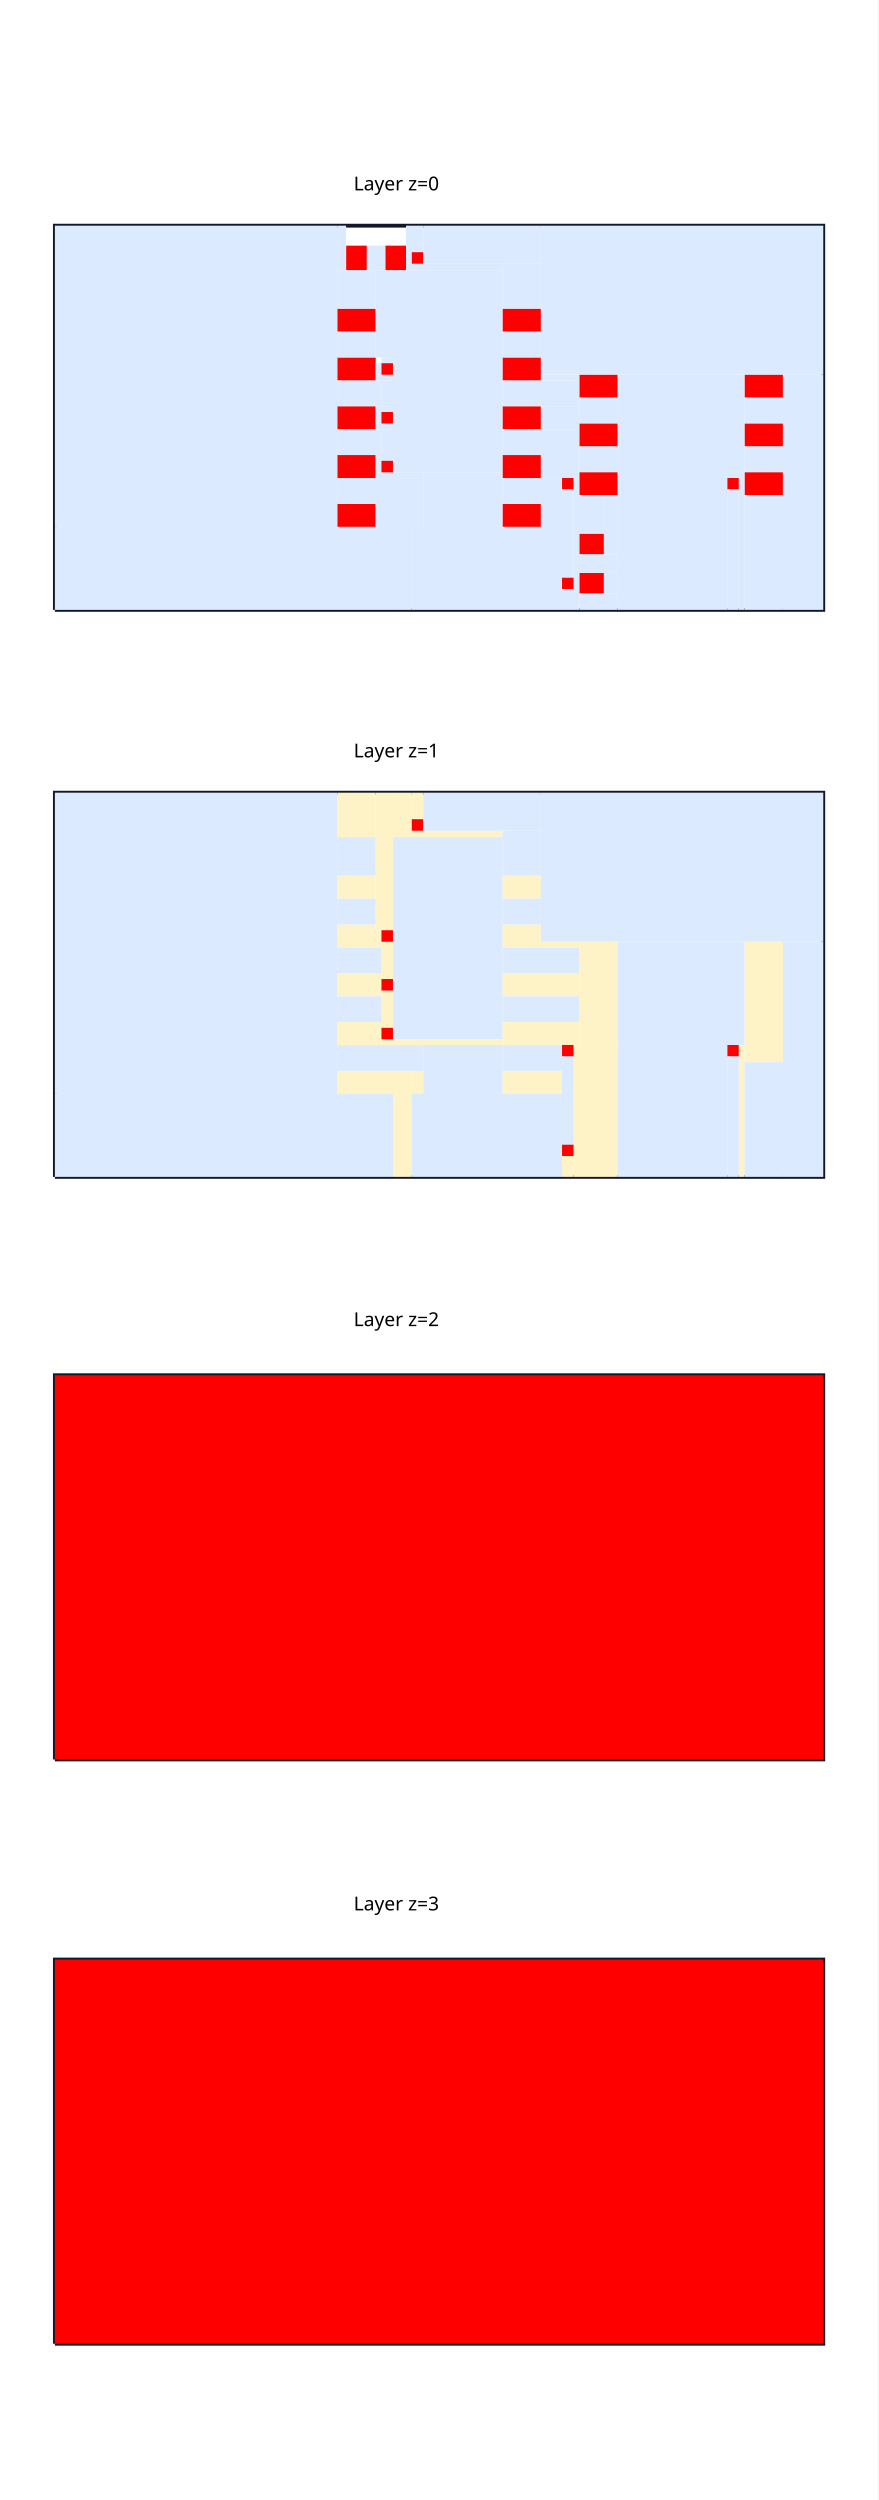
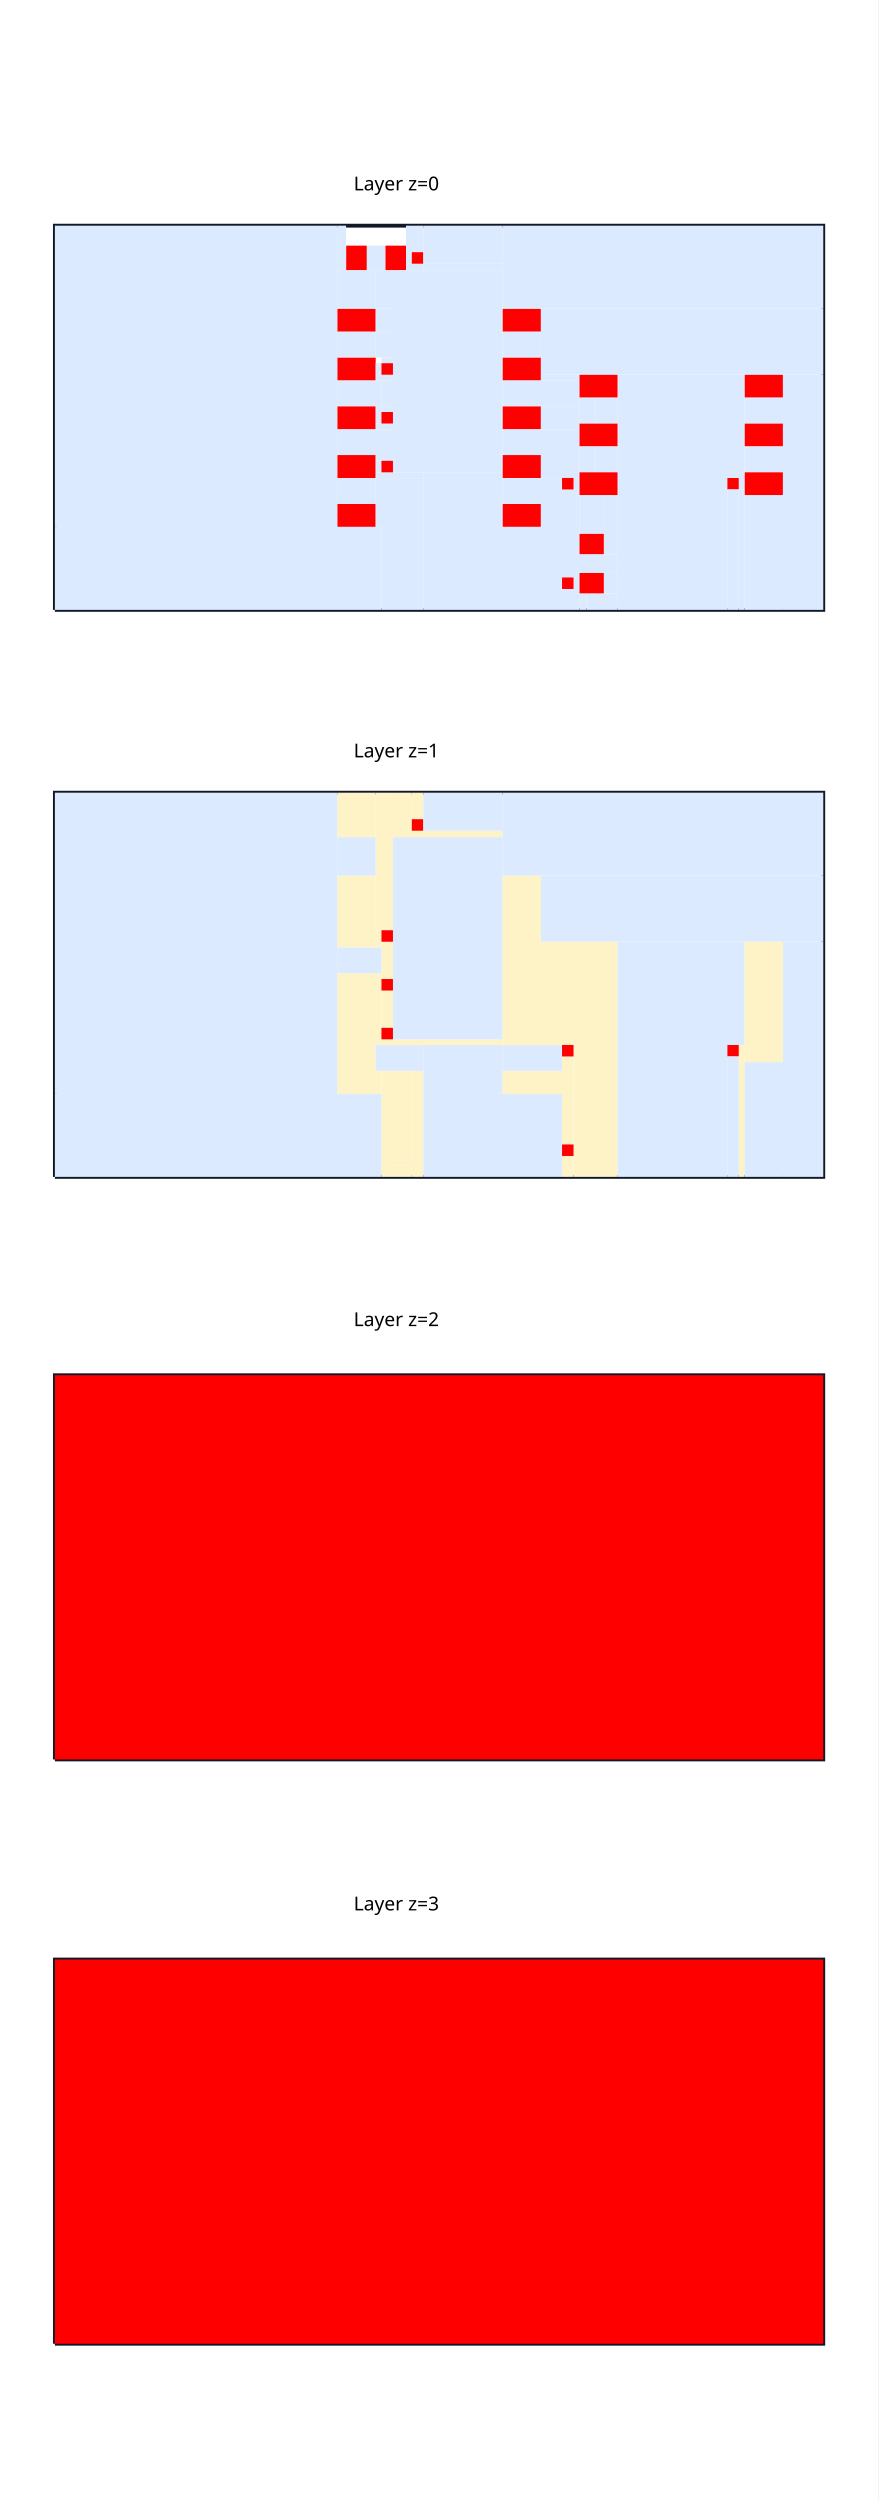
<svg xmlns="http://www.w3.org/2000/svg" width="640" height="1822" viewBox="0 0 640 1822">
  <rect width="100%" height="100%" fill="white" />
  <g>
    <polyline data-points="-10,-5 10,-5 10,5 -10,5 -10,-5" data-type="line" data-label="bounds" points="40,444.473 600,444.473 600,164.473 40,164.473 40,444.473" fill="none" stroke="#111827" stroke-width="2.8" />
  </g>
  <g>
    <polyline data-points="-10,-19.758333333333333 10,-19.758333333333333 10,-9.758333333333333 -10,-9.758333333333333 -10,-19.758333333333333" data-type="line" data-label="bounds" points="40,857.707 600,857.707 600,577.707 40,577.707 40,857.707" fill="none" stroke="#111827" stroke-width="2.8" />
  </g>
  <g>
    <polyline data-points="-10,-34.92166666666667 10,-34.92166666666667 10,-24.921666666666667 -10,-24.921666666666667 -10,-34.92166666666667" data-type="line" data-label="bounds" points="40,1282.28 600,1282.28 600,1002.28 40,1002.28 40,1282.28" fill="none" stroke="#111827" stroke-width="2.8" />
  </g>
  <g>
    <polyline data-points="-10,-50.129999999999995 10,-50.129999999999995 10,-40.129999999999995 -10,-40.129999999999995 -10,-50.129999999999995" data-type="line" data-label="bounds" points="40,1708.113 600,1708.113 600,1428.113 40,1428.113 40,1708.113" fill="none" stroke="#111827" stroke-width="2.8" />
  </g>
  <g>
    <rect data-type="rect" data-label="node" data-x="-2.15" data-y="2.54" x="245.8" y="224.953" width="28" height="16.8" fill="red" stroke="black" stroke-width="0.036" />
  </g>
  <g>
    <rect data-type="rect" data-label="node" data-x="-2.15" data-y="1.27" x="245.8" y="260.513" width="28" height="16.8" fill="red" stroke="black" stroke-width="0.036" />
  </g>
  <g>
    <rect data-type="rect" data-label="node" data-x="-2.15" data-y="0" x="245.8" y="296.073" width="28" height="16.8" fill="red" stroke="black" stroke-width="0.036" />
  </g>
  <g>
    <rect data-type="rect" data-label="node" data-x="-2.15" data-y="-1.27" x="245.8" y="331.633" width="28" height="16.8" fill="red" stroke="black" stroke-width="0.036" />
  </g>
  <g>
    <rect data-type="rect" data-label="node" data-x="-2.15" data-y="-2.54" x="245.8" y="367.193" width="28" height="16.8" fill="red" stroke="black" stroke-width="0.036" />
  </g>
  <g>
    <rect data-type="rect" data-label="node" data-x="2.15" data-y="-2.54" x="366.2" y="367.193" width="28" height="16.8" fill="red" stroke="black" stroke-width="0.036" />
  </g>
  <g>
    <rect data-type="rect" data-label="node" data-x="2.15" data-y="-1.27" x="366.2" y="331.633" width="28" height="16.8" fill="red" stroke="black" stroke-width="0.036" />
  </g>
  <g>
    <rect data-type="rect" data-label="node" data-x="2.15" data-y="0" x="366.2" y="296.073" width="28" height="16.8" fill="red" stroke="black" stroke-width="0.036" />
  </g>
  <g>
    <rect data-type="rect" data-label="node" data-x="2.15" data-y="1.27" x="366.2" y="260.513" width="28" height="16.8" fill="red" stroke="black" stroke-width="0.036" />
  </g>
  <g>
    <rect data-type="rect" data-label="node" data-x="2.15" data-y="2.54" x="366.2" y="224.953" width="28" height="16.8" fill="red" stroke="black" stroke-width="0.036" />
  </g>
  <g>
    <rect data-type="rect" data-label="node" data-x="-2.1500000000000004" data-y="4.16" x="252.24" y="179.033" width="15.12" height="17.92" fill="red" stroke="black" stroke-width="0.036" />
  </g>
  <g>
    <rect data-type="rect" data-label="node" data-x="-1.1300000000000006" data-y="4.16" x="280.8" y="179.033" width="15.12" height="17.92" fill="red" stroke="black" stroke-width="0.036" />
  </g>
  <g>
    <rect data-type="rect" data-label="node" data-x="3.97" data-y="-3.2861261293105146" x="422.2" y="388.925" width="17.92" height="15.12" fill="red" stroke="black" stroke-width="0.036" />
  </g>
  <g>
    <rect data-type="rect" data-label="node" data-x="3.97" data-y="-4.306126129310515" x="422.2" y="417.485" width="17.92" height="15.12" fill="red" stroke="black" stroke-width="0.036" />
  </g>
  <g>
    <rect data-type="rect" data-label="node" data-x="4.15" data-y="0.823873870689486" x="422.2" y="273.005" width="28" height="16.8" fill="red" stroke="black" stroke-width="0.036" />
  </g>
  <g>
    <rect data-type="rect" data-label="node" data-x="4.15" data-y="-0.44612612931051393" x="422.2" y="308.565" width="28" height="16.8" fill="red" stroke="black" stroke-width="0.036" />
  </g>
  <g>
    <rect data-type="rect" data-label="node" data-x="4.15" data-y="-1.7161261293105137" x="422.2" y="344.125" width="28" height="16.8" fill="red" stroke="black" stroke-width="0.036" />
  </g>
  <g>
    <rect data-type="rect" data-label="node" data-x="8.45" data-y="-1.7161261293105137" x="542.6" y="344.125" width="28" height="16.8" fill="red" stroke="black" stroke-width="0.036" />
  </g>
  <g>
    <rect data-type="rect" data-label="node" data-x="8.45" data-y="-0.44612612931051393" x="542.6" y="308.565" width="28" height="16.8" fill="red" stroke="black" stroke-width="0.036" />
  </g>
  <g>
    <rect data-type="rect" data-label="node" data-x="8.45" data-y="0.823873870689486" x="542.6" y="273.005" width="28" height="16.8" fill="red" stroke="black" stroke-width="0.036" />
  </g>
  <g>
-     <rect data-type="rect" data-label="node" data-x="3.9274999999999993" data-y="-2.516126" x="419.82" y="360.925" width="20.3" height="28" fill="#dbeafe" stroke="black" stroke-width="0.036" />
-   </g>
-   <g>
-     <rect data-type="rect" data-label="node" data-x="4.149999999999999" data-y="-4.788063" x="422.2" y="432.605" width="28" height="11.868" fill="#dbeafe" stroke="black" stroke-width="0.036" />
+     <rect data-type="rect" data-label="node" data-x="3.9699999999999998" data-y="-2.516126" x="422.2" y="360.925" width="17.92" height="28" fill="#dbeafe" stroke="black" stroke-width="0.036" />
+   </g>
+   <g>
+     <rect data-type="rect" data-label="node" data-x="4.2425" data-y="-4.788063" x="427.38" y="432.605" width="22.82" height="11.868" fill="#dbeafe" stroke="black" stroke-width="0.036" />
  </g>
  <g>
    <rect data-type="rect" data-label="node" data-x="4.1075" data-y="-3.7961259999999992" x="419.82" y="404.045" width="30.38" height="13.44" fill="#dbeafe" stroke="black" stroke-width="0.036" />
  </g>
  <g>
    <rect data-type="rect" data-label="node" data-x="4.47" data-y="-4.306126" x="440.12" y="417.485" width="10.08" height="15.12" fill="#dbeafe" stroke="black" stroke-width="0.036" />
  </g>
  <g>
    <rect data-type="rect" data-label="node" data-x="4.47" data-y="-2.786126" x="440.12" y="360.925" width="10.08" height="43.12" fill="#dbeafe" stroke="black" stroke-width="0.036" />
  </g>
  <g>
-     <rect data-type="rect" data-label="node" data-x="8.45" data-y="-1.081126" x="542.6" y="325.365" width="28" height="18.76" fill="#dbeafe" stroke="black" stroke-width="0.036" />
-   </g>
-   <g>
-     <rect data-type="rect" data-label="node" data-x="8.45" data-y="0.188874" x="542.6" y="289.805" width="28" height="18.76" fill="#dbeafe" stroke="black" stroke-width="0.036" />
-   </g>
-   <g>
-     <rect data-type="rect" data-label="node" data-x="4.149999999999999" data-y="-1.081126" x="422.2" y="325.365" width="28" height="18.76" fill="#dbeafe" stroke="black" stroke-width="0.036" />
-   </g>
-   <g>
-     <rect data-type="rect" data-label="node" data-x="4.149999999999999" data-y="0.188874" x="422.2" y="289.805" width="28" height="18.76" fill="#dbeafe" stroke="black" stroke-width="0.036" />
+     <rect data-type="rect" data-label="node" data-x="8.469999999999999" data-y="-1.081126" x="543.72" y="325.365" width="26.88" height="18.76" fill="#dbeafe" stroke="black" stroke-width="0.036" />
+   </g>
+   <g>
+     <rect data-type="rect" data-label="node" data-x="8.469999999999999" data-y="0.188874" x="543.72" y="289.805" width="26.88" height="18.76" fill="#dbeafe" stroke="black" stroke-width="0.036" />
+   </g>
+   <g>
+     <rect data-type="rect" data-label="node" data-x="4.3625" data-y="-1.081126" x="434.1" y="325.365" width="16.1" height="18.76" fill="#dbeafe" stroke="black" stroke-width="0.036" />
+   </g>
+   <g>
+     <rect data-type="rect" data-label="node" data-x="4.3625" data-y="0.188874" x="434.1" y="289.805" width="16.1" height="18.76" fill="#dbeafe" stroke="black" stroke-width="0.036" />
+   </g>
+   <g>
+     <rect data-type="rect" data-label="node" data-x="3.3824999999999994" data-y="-3.0111259999999995" x="409.6" y="356.725" width="10.22" height="64.12" fill="#dbeafe" stroke="black" stroke-width="0.036" />
  </g>
  <g>
    <rect data-type="rect" data-label="node" data-x="3.424999999999999" data-y="-4.728063000000001" x="409.6" y="429.245" width="12.6" height="15.228" fill="#dbeafe" stroke="black" stroke-width="0.036" />
  </g>
  <g>
    <rect data-type="rect" data-label="node" data-x="2.925" data-y="-2.54" x="394.2" y="367.193" width="15.4" height="16.8" fill="#dbeafe" stroke="black" stroke-width="0.036" />
  </g>
  <g>
+     <rect data-type="rect" data-label="node" data-x="-2.1500000000000004" data-y="1.9049999999999998" x="245.8" y="241.753" width="28" height="18.76" fill="#dbeafe" stroke="black" stroke-width="0.036" />
+   </g>
+   <g>
+     <rect data-type="rect" data-label="node" data-x="2.1500000000000004" data-y="1.9049999999999998" x="366.2" y="241.753" width="28" height="18.76" fill="#dbeafe" stroke="black" stroke-width="0.036" />
+   </g>
+   <g>
+     <rect data-type="rect" data-label="node" data-x="2.6499999999999995" data-y="0.635" x="366.2" y="277.313" width="56" height="18.76" fill="#dbeafe" stroke="black" stroke-width="0.036" />
+   </g>
+   <g>
    <rect data-type="rect" data-label="node" data-x="3.1499999999999995" data-y="-1.268063" x="394.2" y="331.633" width="28" height="16.692" fill="#dbeafe" stroke="black" stroke-width="0.036" />
  </g>
  <g>
    <rect data-type="rect" data-label="node" data-x="3.1499999999999995" data-y="0" x="394.2" y="296.073" width="28" height="16.8" fill="#dbeafe" stroke="black" stroke-width="0.036" />
  </g>
  <g>
+     <rect data-type="rect" data-label="node" data-x="-2.1500000000000004" data-y="-1.9049999999999998" x="245.8" y="348.433" width="28" height="18.76" fill="#dbeafe" stroke="black" stroke-width="0.036" />
+   </g>
+   <g>
+     <rect data-type="rect" data-label="node" data-x="-1.9250000000000003" data-y="-0.635" x="245.8" y="312.873" width="40.6" height="18.76" fill="#dbeafe" stroke="black" stroke-width="0.036" />
+   </g>
+   <g>
+     <rect data-type="rect" data-label="node" data-x="2.6499999999999995" data-y="-0.635" x="366.2" y="312.873" width="56" height="18.76" fill="#dbeafe" stroke="black" stroke-width="0.036" />
+   </g>
+   <g>
+     <rect data-type="rect" data-label="node" data-x="3.6074999999999995" data-y="-2.516126" x="419.82" y="360.925" width="2.38" height="28" fill="#dbeafe" stroke="black" stroke-width="0.036" />
+   </g>
+   <g>
+     <rect data-type="rect" data-label="node" data-x="3.7424999999999993" data-y="-4.788063" x="422.2" y="432.605" width="5.18" height="11.868" fill="#dbeafe" stroke="black" stroke-width="0.036" />
+   </g>
+   <g>
    <rect data-type="rect" data-label="node" data-x="3.6075000000000004" data-y="-4.246126" x="419.82" y="417.485" width="2.38" height="11.76" fill="#dbeafe" stroke="black" stroke-width="0.036" />
  </g>
  <g>
    <rect data-type="rect" data-label="node" data-x="3.6075000000000004" data-y="-3.2861259999999994" x="419.82" y="388.925" width="2.38" height="15.12" fill="#dbeafe" stroke="black" stroke-width="0.036" />
  </g>
  <g>
-     <rect data-type="rect" data-label="node" data-x="3.5324999999999998" data-y="-3.0111260000000004" x="418" y="348.325" width="1.82" height="80.92" fill="#dbeafe" stroke="black" stroke-width="0.036" />
-   </g>
-   <g>
-     <rect data-type="rect" data-label="node" data-x="7.875" data-y="-3.283063" x="538.4" y="348.325" width="4.2" height="96.148" fill="#dbeafe" stroke="black" stroke-width="0.036" />
-   </g>
-   <g>
-     <rect data-type="rect" data-label="node" data-x="-1.425" data-y="2.705" x="273.8" y="196.953" width="12.6" height="63.56" fill="#dbeafe" stroke="black" stroke-width="0.036" />
+     <rect data-type="rect" data-label="node" data-x="7.969999999999999" data-y="-1.081126" x="542.6" y="325.365" width="1.12" height="18.76" fill="#dbeafe" stroke="black" stroke-width="0.036" />
+   </g>
+   <g>
+     <rect data-type="rect" data-label="node" data-x="7.969999999999999" data-y="0.188874" x="542.6" y="289.805" width="1.12" height="18.76" fill="#dbeafe" stroke="black" stroke-width="0.036" />
+   </g>
+   <g>
+     <rect data-type="rect" data-label="node" data-x="3.8624999999999994" data-y="-1.081126" x="422.2" y="325.365" width="11.9" height="18.76" fill="#dbeafe" stroke="black" stroke-width="0.036" />
+   </g>
+   <g>
+     <rect data-type="rect" data-label="node" data-x="3.8624999999999994" data-y="0.188874" x="422.2" y="289.805" width="11.9" height="18.76" fill="#dbeafe" stroke="black" stroke-width="0.036" />
+   </g>
+   <g>
+     <rect data-type="rect" data-label="node" data-x="3.5324999999999998" data-y="-4.306126000000001" x="418" y="420.845" width="1.82" height="8.4" fill="#dbeafe" stroke="black" stroke-width="0.036" />
+   </g>
+   <g>
+     <rect data-type="rect" data-label="node" data-x="3.5324999999999998" data-y="-1.7161259999999996" x="418" y="348.325" width="1.82" height="8.4" fill="#dbeafe" stroke="black" stroke-width="0.036" />
+   </g>
+   <g>
+     <rect data-type="rect" data-label="node" data-x="7.874999999999999" data-y="-1.7161259999999998" x="538.4" y="348.325" width="4.2" height="8.4" fill="#dbeafe" stroke="black" stroke-width="0.036" />
+   </g>
+   <g>
+     <rect data-type="rect" data-label="node" data-x="-1.425" data-y="3.34" x="273.8" y="196.953" width="12.6" height="28" fill="#dbeafe" stroke="black" stroke-width="0.036" />
+   </g>
+   <g>
+     <rect data-type="rect" data-label="node" data-x="-1.425" data-y="1.9049999999999998" x="273.8" y="241.753" width="12.6" height="18.76" fill="#dbeafe" stroke="black" stroke-width="0.036" />
  </g>
  <g>
    <rect data-type="rect" data-label="node" data-x="3.1499999999999995" data-y="1.0469369999999998" x="394.2" y="273.005" width="28" height="4.308" fill="#dbeafe" stroke="black" stroke-width="0.036" />
  </g>
  <g>
    <rect data-type="rect" data-label="node" data-x="2.925" data-y="-1.568063" x="394.2" y="348.325" width="15.4" height="0.108" fill="#dbeafe" stroke="black" stroke-width="0.036" />
  </g>
  <g>
    <rect data-type="rect" data-label="node" data-x="-1.4249999999999996" data-y="0.22500000000000003" x="273.8" y="296.073" width="12.6" height="4.2" fill="#dbeafe" stroke="black" stroke-width="0.036" />
  </g>
  <g>
    <rect data-type="rect" data-label="node" data-x="-1.4249999999999996" data-y="1.045" x="273.8" y="273.113" width="12.6" height="4.2" fill="#dbeafe" stroke="black" stroke-width="0.036" />
  </g>
  <g>
    <rect data-type="rect" data-label="node" data-x="-2.535" data-y="4.42" x="245.8" y="164.473" width="6.44" height="32.48" fill="#dbeafe" stroke="black" stroke-width="0.036" />
  </g>
  <g>
-     <rect data-type="rect" data-label="node" data-x="0.3949999999999998" data-y="3.925" x="295.92" y="192.193" width="70.28" height="4.76" fill="#dbeafe" stroke="black" stroke-width="0.036" />
+     <rect data-type="rect" data-label="node" data-x="-0.6350000000000002" data-y="3.925" x="295.92" y="192.193" width="12.6" height="4.76" fill="#dbeafe" stroke="black" stroke-width="0.036" />
  </g>
  <g>
    <rect data-type="rect" data-label="node" data-x="-0.6350000000000002" data-y="4.655" x="295.92" y="164.473" width="12.6" height="19.32" fill="#dbeafe" stroke="black" stroke-width="0.036" />
  </g>
  <g>
    <rect data-type="rect" data-label="node" data-x="-1.425" data-y="-1.045" x="273.8" y="331.633" width="12.6" height="4.2" fill="#dbeafe" stroke="black" stroke-width="0.036" />
  </g>
  <g>
    <rect data-type="rect" data-label="node" data-x="-1.425" data-y="-0.22500000000000003" x="273.8" y="308.673" width="12.6" height="4.2" fill="#dbeafe" stroke="black" stroke-width="0.036" />
  </g>
  <g>
    <rect data-type="rect" data-label="node" data-x="-1.5749999999999997" data-y="-1.2700000000000002" x="273.8" y="335.833" width="4.2" height="8.4" fill="#dbeafe" stroke="black" stroke-width="0.036" />
  </g>
  <g>
+     <rect data-type="rect" data-label="node" data-x="-1.4249999999999998" data-y="2.54" x="273.8" y="224.953" width="12.6" height="16.8" fill="#dbeafe" stroke="black" stroke-width="0.036" />
+   </g>
+   <g>
    <rect data-type="rect" data-label="node" data-x="-1.6400000000000006" data-y="4.16" x="267.36" y="179.033" width="13.44" height="17.92" fill="#dbeafe" stroke="black" stroke-width="0.036" />
  </g>
  <g>
    <rect data-type="rect" data-label="node" data-x="3.6075" data-y="-1.791126064655257" x="419.82" y="348.325" width="2.38" height="12.6" fill="#dbeafe" stroke="black" stroke-width="0.036" />
  </g>
  <g>
    <rect data-type="rect" data-label="node" data-x="-1.5749999999999997" data-y="0" x="273.8" y="300.273" width="4.2" height="8.4" fill="#dbeafe" stroke="black" stroke-width="0.036" />
  </g>
  <g>
    <rect data-type="rect" data-label="node" data-x="-0.7850000000000006" data-y="4.16" x="295.92" y="183.793" width="4.2" height="8.4" fill="#dbeafe" stroke="black" stroke-width="0.036" />
  </g>
  <g>
    <rect data-type="rect" data-label="node" data-x="-1.5749999999999997" data-y="1.27" x="273.8" y="264.713" width="4.2" height="8.4" fill="#dbeafe" stroke="black" stroke-width="0.036" />
  </g>
  <g>
    <rect data-type="rect" data-label="node" data-x="-1.3499999999999996" data-y="1.4949999999999999" x="278" y="260.513" width="8.4" height="4.2" fill="#dbeafe" stroke="black" stroke-width="0.036" />
  </g>
  <g>
+     <rect data-type="rect" data-label="node" data-x="-0.9550000000000001" data-y="-3.92" x="278" y="383.993" width="30.52" height="60.48" fill="#dbeafe" stroke="black" stroke-width="0.036" />
+   </g>
+   <g>
    <rect data-type="rect" data-label="node" data-x="0.6199999999999999" data-y="-1.4930630000000003" x="308.52" y="344.233" width="57.68" height="4.092" fill="#dbeafe" stroke="black" stroke-width="0.036" />
  </g>
  <g>
+     <rect data-type="rect" data-label="node" data-x="0.6200000000000001" data-y="3.925" x="308.52" y="192.193" width="57.68" height="4.76" fill="#dbeafe" stroke="black" stroke-width="0.036" />
+   </g>
+   <g>
+     <rect data-type="rect" data-label="node" data-x="7.875" data-y="-3.4330629999999998" x="538.4" y="356.725" width="4.2" height="87.748" fill="#dbeafe" stroke="black" stroke-width="0.036" />
+   </g>
+   <g>
    <rect data-type="rect" data-label="node" data-x="-1.03" data-y="-2.54" x="273.8" y="367.193" width="34.72" height="16.8" fill="#dbeafe" stroke="black" stroke-width="0.036" />
  </g>
  <g>
    <rect data-type="rect" data-label="node" data-x="-1.03" data-y="-1.495" x="273.8" y="344.233" width="34.72" height="4.2" fill="#dbeafe" stroke="black" stroke-width="0.036" />
  </g>
  <g>
    <rect data-type="rect" data-label="node" data-x="-1.3499999999999996" data-y="0.635" x="278" y="277.313" width="8.4" height="18.76" fill="#dbeafe" stroke="black" stroke-width="0.036" />
  </g>
  <g>
-     <rect data-type="rect" data-label="node" data-x="-1.35" data-y="-0.635" x="278" y="312.873" width="8.4" height="18.76" fill="#dbeafe" stroke="black" stroke-width="0.036" />
-   </g>
-   <g>
-     <rect data-type="rect" data-label="node" data-x="-0.9550000000000004" data-y="-3.92" x="286.4" y="383.993" width="13.72" height="60.48" fill="#dbeafe" stroke="black" stroke-width="0.036" />
-   </g>
-   <g>
    <rect data-type="rect" data-label="node" data-x="3.3500000000000005" data-y="-1.716126129310514" x="409.6" y="348.325" width="8.4" height="8.4" fill="red" stroke="black" stroke-width="0.036" />
  </g>
  <g>
    <rect data-type="rect" data-label="node" data-x="-1.3499999999999996" data-y="0" x="278" y="300.273" width="8.4" height="8.4" fill="red" stroke="black" stroke-width="0.036" />
  </g>
  <g>
    <rect data-type="rect" data-label="node" data-x="-0.5600000000000005" data-y="4.16" x="300.12" y="183.793" width="8.4" height="8.4" fill="red" stroke="black" stroke-width="0.036" />
  </g>
  <g>
    <rect data-type="rect" data-label="node" data-x="3.3500000000000005" data-y="-4.306126129310515" x="409.6" y="420.845" width="8.4" height="8.4" fill="red" stroke="black" stroke-width="0.036" />
  </g>
  <g>
    <rect data-type="rect" data-label="node" data-x="-1.3499999999999996" data-y="1.27" x="278" y="264.713" width="8.4" height="8.4" fill="red" stroke="black" stroke-width="0.036" />
  </g>
  <g>
    <rect data-type="rect" data-label="node" data-x="-1.3499999999999996" data-y="-1.27" x="278" y="335.833" width="8.4" height="8.4" fill="red" stroke="black" stroke-width="0.036" />
  </g>
  <g>
    <rect data-type="rect" data-label="node" data-x="7.649999999999999" data-y="-1.716126129310514" x="530" y="348.325" width="8.4" height="8.4" fill="red" stroke="black" stroke-width="0.036" />
  </g>
  <g>
+     <rect data-type="rect" data-label="node" data-x="-5.75" data-y="-3.92" x="40" y="383.993" width="238" height="60.48" fill="#dbeafe" stroke="black" stroke-width="0.036" />
+   </g>
+   <g>
+     <rect data-type="rect" data-label="node" data-x="6.325" data-y="1.9819369999999998" x="394.2" y="224.953" width="205.8" height="48.052" fill="#dbeafe" stroke="black" stroke-width="0.036" />
+   </g>
+   <g>
+     <rect data-type="rect" data-label="node" data-x="6.074999999999999" data-y="-3.283063" x="450.2" y="348.325" width="79.8" height="96.148" fill="#dbeafe" stroke="black" stroke-width="0.036" />
+   </g>
+   <g>
+     <rect data-type="rect" data-label="node" data-x="6.299999999999999" data-y="-0.22112599999999993" x="450.2" y="273.005" width="92.4" height="75.32" fill="#dbeafe" stroke="black" stroke-width="0.036" />
+   </g>
+   <g>
+     <rect data-type="rect" data-label="node" data-x="1.3949999999999996" data-y="-3.92" x="308.52" y="383.993" width="101.08" height="60.48" fill="#dbeafe" stroke="black" stroke-width="0.036" />
+   </g>
+   <g>
+     <rect data-type="rect" data-label="node" data-x="8.45" data-y="-3.508063" x="542.6" y="360.925" width="28" height="83.548" fill="#dbeafe" stroke="black" stroke-width="0.036" />
+   </g>
+   <g>
+     <rect data-type="rect" data-label="node" data-x="0.6199999999999999" data-y="-2.203063" x="308.52" y="348.325" width="57.68" height="35.668" fill="#dbeafe" stroke="black" stroke-width="0.036" />
+   </g>
+   <g>
+     <rect data-type="rect" data-label="node" data-x="0.6200000000000001" data-y="4.505" x="308.52" y="164.473" width="57.68" height="27.72" fill="#dbeafe" stroke="black" stroke-width="0.036" />
+   </g>
+   <g>
+     <rect data-type="rect" data-label="node" data-x="2.425" data-y="-1.9049999999999998" x="366.2" y="348.433" width="43.4" height="18.76" fill="#dbeafe" stroke="black" stroke-width="0.036" />
+   </g>
+   <g>
+     <rect data-type="rect" data-label="node" data-x="-2.1500000000000004" data-y="3.34" x="245.8" y="196.953" width="28" height="28" fill="#dbeafe" stroke="black" stroke-width="0.036" />
+   </g>
+   <g>
+     <rect data-type="rect" data-label="node" data-x="7.65" data-y="-3.4330629999999998" x="530" y="356.725" width="8.4" height="87.748" fill="#dbeafe" stroke="black" stroke-width="0.036" />
+   </g>
+   <g>
+     <rect data-type="rect" data-label="node" data-x="-1.03" data-y="-1.9049999999999998" x="273.8" y="348.433" width="34.72" height="18.76" fill="#dbeafe" stroke="black" stroke-width="0.036" />
+   </g>
+   <g>
+     <rect data-type="rect" data-label="node" data-x="-2.075" data-y="0.635" x="245.8" y="277.313" width="32.2" height="18.76" fill="#dbeafe" stroke="black" stroke-width="0.036" />
+   </g>
+   <g>
    <rect data-type="rect" data-label="node" data-x="-6.325" data-y="1.08" x="40" y="164.473" width="205.8" height="219.52" fill="#dbeafe" stroke="black" stroke-width="0.036" />
  </g>
  <g>
-     <rect data-type="rect" data-label="node" data-x="-5.6" data-y="-3.92" x="40" y="383.993" width="246.4" height="60.48" fill="#dbeafe" stroke="black" stroke-width="0.036" />
-   </g>
-   <g>
-     <rect data-type="rect" data-label="node" data-x="6.325" data-y="3.061937" x="394.2" y="164.473" width="205.8" height="108.532" fill="#dbeafe" stroke="black" stroke-width="0.036" />
+     <rect data-type="rect" data-label="node" data-x="5.825" data-y="3.92" x="366.2" y="164.473" width="233.8" height="60.48" fill="#dbeafe" stroke="black" stroke-width="0.036" />
  </g>
  <g>
    <rect data-type="rect" data-label="node" data-x="0.22499999999999987" data-y="1.2099999999999995" x="286.4" y="196.953" width="79.8" height="147.28" fill="#dbeafe" stroke="black" stroke-width="0.036" />
  </g>
  <g>
-     <rect data-type="rect" data-label="node" data-x="6.074999999999999" data-y="-3.283063" x="450.2" y="348.325" width="79.8" height="96.148" fill="#dbeafe" stroke="black" stroke-width="0.036" />
-   </g>
-   <g>
-     <rect data-type="rect" data-label="node" data-x="6.299999999999999" data-y="-0.22112599999999993" x="450.2" y="273.005" width="92.4" height="75.32" fill="#dbeafe" stroke="black" stroke-width="0.036" />
-   </g>
-   <g>
-     <rect data-type="rect" data-label="node" data-x="1.2449999999999992" data-y="-3.92" x="300.12" y="383.993" width="109.48" height="60.48" fill="#dbeafe" stroke="black" stroke-width="0.036" />
-   </g>
-   <g>
    <rect data-type="rect" data-label="node" data-x="9.475" data-y="-1.938063" x="570.6" y="273.005" width="29.4" height="171.468" fill="#dbeafe" stroke="black" stroke-width="0.036" />
  </g>
  <g>
-     <rect data-type="rect" data-label="node" data-x="8.45" data-y="-3.508063" x="542.6" y="360.925" width="28" height="83.548" fill="#dbeafe" stroke="black" stroke-width="0.036" />
-   </g>
-   <g>
-     <rect data-type="rect" data-label="node" data-x="0.6199999999999999" data-y="-2.203063" x="308.52" y="348.325" width="57.68" height="35.668" fill="#dbeafe" stroke="black" stroke-width="0.036" />
-   </g>
-   <g>
-     <rect data-type="rect" data-label="node" data-x="1.1200000000000003" data-y="4.505" x="308.52" y="164.473" width="85.68" height="27.72" fill="#dbeafe" stroke="black" stroke-width="0.036" />
-   </g>
-   <g>
-     <rect data-type="rect" data-label="node" data-x="2.1500000000000004" data-y="3.425" x="366.2" y="192.193" width="28" height="32.76" fill="#dbeafe" stroke="black" stroke-width="0.036" />
-   </g>
-   <g>
-     <rect data-type="rect" data-label="node" data-x="2.425" data-y="-1.9049999999999998" x="366.2" y="348.433" width="43.4" height="18.76" fill="#dbeafe" stroke="black" stroke-width="0.036" />
-   </g>
-   <g>
-     <rect data-type="rect" data-label="node" data-x="-2.1500000000000004" data-y="3.34" x="245.8" y="196.953" width="28" height="28" fill="#dbeafe" stroke="black" stroke-width="0.036" />
-   </g>
-   <g>
-     <rect data-type="rect" data-label="node" data-x="7.65" data-y="-3.4330629999999998" x="530" y="356.725" width="8.4" height="87.748" fill="#dbeafe" stroke="black" stroke-width="0.036" />
-   </g>
-   <g>
-     <rect data-type="rect" data-label="node" data-x="-1.5300000000000002" data-y="-1.9049999999999998" x="245.8" y="348.433" width="62.72" height="18.76" fill="#dbeafe" stroke="black" stroke-width="0.036" />
-   </g>
-   <g>
-     <rect data-type="rect" data-label="node" data-x="-2.075" data-y="0.635" x="245.8" y="277.313" width="32.2" height="18.76" fill="#dbeafe" stroke="black" stroke-width="0.036" />
-   </g>
-   <g>
-     <rect data-type="rect" data-label="node" data-x="-2.075" data-y="-0.635" x="245.8" y="312.873" width="32.2" height="18.76" fill="#dbeafe" stroke="black" stroke-width="0.036" />
-   </g>
-   <g>
-     <rect data-type="rect" data-label="node" data-x="3.3499999999999996" data-y="-3.0111259999999995" x="409.6" y="356.725" width="8.4" height="64.12" fill="#dbeafe" stroke="black" stroke-width="0.036" />
-   </g>
-   <g>
-     <rect data-type="rect" data-label="node" data-x="-2.1500000000000004" data-y="1.9049999999999998" x="245.8" y="241.753" width="28" height="18.76" fill="#dbeafe" stroke="black" stroke-width="0.036" />
-   </g>
-   <g>
-     <rect data-type="rect" data-label="node" data-x="2.1500000000000004" data-y="1.9049999999999998" x="366.2" y="241.753" width="28" height="18.76" fill="#dbeafe" stroke="black" stroke-width="0.036" />
-   </g>
-   <g>
-     <rect data-type="rect" data-label="node" data-x="2.6499999999999995" data-y="0.635" x="366.2" y="277.313" width="56" height="18.76" fill="#dbeafe" stroke="black" stroke-width="0.036" />
-   </g>
-   <g>
-     <rect data-type="rect" data-label="node" data-x="2.6499999999999995" data-y="-0.635" x="366.2" y="312.873" width="56" height="18.76" fill="#dbeafe" stroke="black" stroke-width="0.036" />
-   </g>
-   <g>
    <rect data-type="rect" data-label="node" data-x="-1.35" data-y="-15.393333333333333" x="278" y="721.907" width="8.4" height="27.16" fill="#fef3c7" stroke="black" stroke-width="0.036" />
  </g>
  <g>
    <rect data-type="rect" data-label="node" data-x="-1.35" data-y="-14.123333333333333" x="278" y="686.347" width="8.4" height="27.16" fill="#fef3c7" stroke="black" stroke-width="0.036" />
  </g>
  <g>
-     <rect data-type="rect" data-label="node" data-x="-0.9550000000000005" data-y="-18.378333333333334" x="286.4" y="780.427" width="13.72" height="77.28" fill="#fef3c7" stroke="black" stroke-width="0.036" />
+     <rect data-type="rect" data-label="node" data-x="-1.35" data-y="-18.378333333333334" x="278" y="780.427" width="8.4" height="77.28" fill="#fef3c7" stroke="black" stroke-width="0.036" />
+   </g>
+   <g>
+     <rect data-type="rect" data-label="node" data-x="-1.03" data-y="-18.233333333333334" x="286.4" y="780.427" width="9.52" height="69.16" fill="#fef3c7" stroke="black" stroke-width="0.036" />
+   </g>
+   <g>
+     <rect data-type="rect" data-label="node" data-x="3.3499999999999996" data-y="-17.769459333333334" x="409.6" y="769.958" width="8.4" height="64.12" fill="#fef3c7" stroke="black" stroke-width="0.036" />
+   </g>
+   <g>
+     <rect data-type="rect" data-label="node" data-x="-0.5600000000000004" data-y="-18.378333333333334" x="300.12" y="780.427" width="8.4" height="77.28" fill="#fef3c7" stroke="black" stroke-width="0.036" />
+   </g>
+   <g>
+     <rect data-type="rect" data-label="node" data-x="-0.9550000000000005" data-y="-19.613333333333333" x="286.4" y="849.587" width="13.72" height="8.12" fill="#fef3c7" stroke="black" stroke-width="0.036" />
+   </g>
+   <g>
+     <rect data-type="rect" data-label="node" data-x="-0.7850000000000005" data-y="-18.233333333333334" x="295.92" y="780.427" width="4.2" height="69.16" fill="#fef3c7" stroke="black" stroke-width="0.036" />
  </g>
  <g>
    <rect data-type="rect" data-label="node" data-x="-1.35" data-y="-16.253333333333334" x="278" y="757.467" width="8.4" height="4.2" fill="#fef3c7" stroke="black" stroke-width="0.036" />
  </g>
  <g>
    <rect data-type="rect" data-label="node" data-x="-0.8050000000000002" data-y="-16.32639633333333" x="286.4" y="761.558" width="22.12" height="0.108" fill="#fef3c7" stroke="black" stroke-width="0.036" />
  </g>
  <g>
    <rect data-type="rect" data-label="node" data-x="3.3499999999999996" data-y="-19.486396397988592" x="409.6" y="842.478" width="8.4" height="15.228" fill="#fef3c7" stroke="black" stroke-width="0.036" />
  </g>
  <g>
    <rect data-type="rect" data-label="node" data-x="-0.5600000000000005" data-y="-10.103333333333332" x="300.12" y="577.707" width="8.4" height="19.32" fill="#fef3c7" stroke="black" stroke-width="0.036" />
  </g>
  <g>
-     <rect data-type="rect" data-label="node" data-x="0.22499999999999987" data-y="-16.251396333333332" x="286.4" y="757.467" width="79.8" height="4.092" fill="#fef3c7" stroke="black" stroke-width="0.036" />
+     <rect data-type="rect" data-label="node" data-x="0.4699999999999993" data-y="-16.251396333333332" x="300.12" y="757.467" width="66.08" height="4.092" fill="#fef3c7" stroke="black" stroke-width="0.036" />
  </g>
  <g>
    <rect data-type="rect" data-label="node" data-x="0.4699999999999993" data-y="-10.833333333333332" x="300.12" y="605.427" width="66.08" height="4.76" fill="#fef3c7" stroke="black" stroke-width="0.036" />
  </g>
  <g>
    <rect data-type="rect" data-label="node" data-x="4.074999999999999" data-y="-18.04139633333333" x="418" y="761.558" width="32.2" height="96.148" fill="#fef3c7" stroke="black" stroke-width="0.036" />
  </g>
  <g>
-     <rect data-type="rect" data-label="node" data-x="-1.9250000000000003" data-y="-17.298333333333332" x="245.8" y="780.427" width="40.6" height="16.8" fill="#fef3c7" stroke="black" stroke-width="0.036" />
+     <rect data-type="rect" data-label="node" data-x="3.6499999999999995" data-y="-14.979459333333333" x="394.2" y="686.238" width="56" height="75.32" fill="#fef3c7" stroke="black" stroke-width="0.036" />
+   </g>
+   <g>
+     <rect data-type="rect" data-label="node" data-x="-2.075" data-y="-17.298333333333332" x="245.8" y="780.427" width="32.2" height="16.8" fill="#fef3c7" stroke="black" stroke-width="0.036" />
  </g>
  <g>
    <rect data-type="rect" data-label="node" data-x="7.875" data-y="-18.04139633333333" x="538.4" y="761.558" width="4.2" height="96.148" fill="#fef3c7" stroke="black" stroke-width="0.036" />
  </g>
  <g>
-     <rect data-type="rect" data-label="node" data-x="8.45" data-y="-15.204459333333332" x="542.6" y="686.238" width="28" height="87.92" fill="#fef3c7" stroke="black" stroke-width="0.036" />
+     <rect data-type="rect" data-label="node" data-x="8.45" data-y="-16.54945933333333" x="542.6" y="761.558" width="28" height="12.6" fill="#fef3c7" stroke="black" stroke-width="0.036" />
+   </g>
+   <g>
+     <rect data-type="rect" data-label="node" data-x="8.45" data-y="-14.979459333333333" x="542.6" y="686.238" width="28" height="75.32" fill="#fef3c7" stroke="black" stroke-width="0.036" />
+   </g>
+   <g>
+     <rect data-type="rect" data-label="node" data-x="-0.9550000000000004" data-y="-16.251396333333332" x="286.4" y="757.467" width="13.72" height="4.092" fill="#fef3c7" stroke="black" stroke-width="0.036" />
  </g>
  <g>
    <rect data-type="rect" data-label="node" data-x="-0.9550000000000004" data-y="-10.338333333333333" x="286.4" y="577.707" width="13.72" height="32.48" fill="#fef3c7" stroke="black" stroke-width="0.036" />
  </g>
  <g>
+     <rect data-type="rect" data-label="node" data-x="2.1500000000000004" data-y="-14.121396333333333" x="366.2" y="638.187" width="28" height="123.372" fill="#fef3c7" stroke="black" stroke-width="0.036" />
+   </g>
+   <g>
    <rect data-type="rect" data-label="node" data-x="2.425" data-y="-17.298333333333332" x="366.2" y="780.427" width="43.4" height="16.8" fill="#fef3c7" stroke="black" stroke-width="0.036" />
  </g>
  <g>
    <rect data-type="rect" data-label="node" data-x="2.425" data-y="-16.32639633333333" x="366.2" y="761.558" width="43.4" height="0.108" fill="#fef3c7" stroke="black" stroke-width="0.036" />
  </g>
  <g>
    <rect data-type="rect" data-label="node" data-x="-1.4249999999999998" data-y="-11.548333333333332" x="273.8" y="577.707" width="12.6" height="100.24" fill="#fef3c7" stroke="black" stroke-width="0.036" />
  </g>
  <g>
+     <rect data-type="rect" data-label="node" data-x="-2.1500000000000004" data-y="-12.628333333333334" x="245.8" y="638.187" width="28" height="39.76" fill="#fef3c7" stroke="black" stroke-width="0.036" />
+   </g>
+   <g>
    <rect data-type="rect" data-label="node" data-x="-2.1500000000000004" data-y="-10.338333333333333" x="245.8" y="577.707" width="28" height="32.48" fill="#fef3c7" stroke="black" stroke-width="0.036" />
  </g>
  <g>
+     <rect data-type="rect" data-label="node" data-x="-2.1500000000000004" data-y="-16.663333333333334" x="245.8" y="761.667" width="28" height="18.76" fill="#fef3c7" stroke="black" stroke-width="0.036" />
+   </g>
+   <g>
+     <rect data-type="rect" data-label="node" data-x="-2.075" data-y="-15.393333333333333" x="245.8" y="709.307" width="32.2" height="52.36" fill="#fef3c7" stroke="black" stroke-width="0.036" />
+   </g>
+   <g>
    <rect data-type="rect" data-label="node" data-x="-2.075" data-y="-13.563333333333333" x="245.8" y="677.947" width="32.2" height="12.6" fill="#fef3c7" stroke="black" stroke-width="0.036" />
  </g>
  <g>
-     <rect data-type="rect" data-label="node" data-x="-2.075" data-y="-16.028333333333332" x="245.8" y="744.867" width="32.2" height="16.8" fill="#fef3c7" stroke="black" stroke-width="0.036" />
-   </g>
-   <g>
-     <rect data-type="rect" data-label="node" data-x="-2.075" data-y="-14.758333333333333" x="245.8" y="709.307" width="32.2" height="16.8" fill="#fef3c7" stroke="black" stroke-width="0.036" />
-   </g>
-   <g>
-     <rect data-type="rect" data-label="node" data-x="-2.1500000000000004" data-y="-13.263333333333334" x="245.8" y="673.747" width="28" height="4.2" fill="#fef3c7" stroke="black" stroke-width="0.036" />
-   </g>
-   <g>
-     <rect data-type="rect" data-label="node" data-x="-2.1500000000000004" data-y="-12.218333333333334" x="245.8" y="638.187" width="28" height="16.8" fill="#fef3c7" stroke="black" stroke-width="0.036" />
-   </g>
-   <g>
-     <rect data-type="rect" data-label="node" data-x="2.1500000000000004" data-y="-12.218333333333334" x="366.2" y="638.187" width="28" height="16.8" fill="#fef3c7" stroke="black" stroke-width="0.036" />
-   </g>
-   <g>
-     <rect data-type="rect" data-label="node" data-x="2.1500000000000004" data-y="-13.488333333333333" x="366.2" y="673.747" width="28" height="16.8" fill="#fef3c7" stroke="black" stroke-width="0.036" />
-   </g>
-   <g>
-     <rect data-type="rect" data-label="node" data-x="2.6499999999999995" data-y="-16.02639633333333" x="366.2" y="744.867" width="56" height="16.692" fill="#fef3c7" stroke="black" stroke-width="0.036" />
-   </g>
-   <g>
-     <rect data-type="rect" data-label="node" data-x="2.6499999999999995" data-y="-14.758333333333333" x="366.2" y="709.307" width="56" height="16.8" fill="#fef3c7" stroke="black" stroke-width="0.036" />
-   </g>
-   <g>
-     <rect data-type="rect" data-label="node" data-x="4.149999999999999" data-y="-14.979459333333333" x="422.2" y="686.238" width="28" height="75.32" fill="#fef3c7" stroke="black" stroke-width="0.036" />
-   </g>
-   <g>
-     <rect data-type="rect" data-label="node" data-x="3.1499999999999995" data-y="-13.711396333333333" x="394.2" y="686.238" width="28" height="4.308" fill="#fef3c7" stroke="black" stroke-width="0.036" />
-   </g>
-   <g>
-     <rect data-type="rect" data-label="node" data-x="-0.5600000000000005" data-y="-17.298333333333332" x="300.12" y="780.427" width="8.4" height="16.8" fill="#fef3c7" stroke="black" stroke-width="0.036" />
-   </g>
-   <g>
    <rect data-type="rect" data-label="node" data-x="3.3500000000000005" data-y="-16.474459462643846" x="409.6" y="761.558" width="8.4" height="8.4" fill="red" stroke="black" stroke-width="0.036" />
  </g>
  <g>
    <rect data-type="rect" data-label="node" data-x="-1.3499999999999996" data-y="-14.758333333333333" x="278" y="713.507" width="8.4" height="8.4" fill="red" stroke="black" stroke-width="0.036" />
  </g>
  <g>
    <rect data-type="rect" data-label="node" data-x="-0.5600000000000005" data-y="-10.598333333333333" x="300.12" y="597.027" width="8.4" height="8.4" fill="red" stroke="black" stroke-width="0.036" />
  </g>
  <g>
    <rect data-type="rect" data-label="node" data-x="3.3500000000000005" data-y="-19.064459462643846" x="409.6" y="834.078" width="8.4" height="8.4" fill="red" stroke="black" stroke-width="0.036" />
  </g>
  <g>
    <rect data-type="rect" data-label="node" data-x="-1.3499999999999996" data-y="-13.488333333333333" x="278" y="677.947" width="8.4" height="8.4" fill="red" stroke="black" stroke-width="0.036" />
  </g>
  <g>
    <rect data-type="rect" data-label="node" data-x="-1.3499999999999996" data-y="-16.028333333333332" x="278" y="749.067" width="8.4" height="8.4" fill="red" stroke="black" stroke-width="0.036" />
  </g>
  <g>
    <rect data-type="rect" data-label="node" data-x="7.649999999999999" data-y="-16.474459462643846" x="530" y="761.558" width="8.4" height="8.4" fill="red" stroke="black" stroke-width="0.036" />
  </g>
  <g>
+     <rect data-type="rect" data-label="node" data-x="-5.75" data-y="-18.678333333333335" x="40" y="797.227" width="238" height="60.48" fill="#dbeafe" stroke="black" stroke-width="0.036" />
+   </g>
+   <g>
+     <rect data-type="rect" data-label="node" data-x="6.325" data-y="-12.776396333333333" x="394.2" y="638.187" width="205.8" height="48.052" fill="#dbeafe" stroke="black" stroke-width="0.036" />
+   </g>
+   <g>
+     <rect data-type="rect" data-label="node" data-x="6.074999999999999" data-y="-18.04139633333333" x="450.2" y="761.558" width="79.8" height="96.148" fill="#dbeafe" stroke="black" stroke-width="0.036" />
+   </g>
+   <g>
+     <rect data-type="rect" data-label="node" data-x="6.299999999999999" data-y="-14.979459333333333" x="450.2" y="686.238" width="92.4" height="75.32" fill="#dbeafe" stroke="black" stroke-width="0.036" />
+   </g>
+   <g>
+     <rect data-type="rect" data-label="node" data-x="1.3949999999999996" data-y="-18.678333333333335" x="308.52" y="797.227" width="101.08" height="60.48" fill="#dbeafe" stroke="black" stroke-width="0.036" />
+   </g>
+   <g>
+     <rect data-type="rect" data-label="node" data-x="8.45" data-y="-18.266396333333333" x="542.6" y="774.158" width="28" height="83.548" fill="#dbeafe" stroke="black" stroke-width="0.036" />
+   </g>
+   <g>
+     <rect data-type="rect" data-label="node" data-x="0.6199999999999999" data-y="-16.961396333333333" x="308.52" y="761.558" width="57.68" height="35.668" fill="#dbeafe" stroke="black" stroke-width="0.036" />
+   </g>
+   <g>
+     <rect data-type="rect" data-label="node" data-x="0.6200000000000001" data-y="-10.253333333333334" x="308.52" y="577.707" width="57.68" height="27.72" fill="#dbeafe" stroke="black" stroke-width="0.036" />
+   </g>
+   <g>
+     <rect data-type="rect" data-label="node" data-x="2.425" data-y="-16.663333333333334" x="366.2" y="761.667" width="43.4" height="18.76" fill="#dbeafe" stroke="black" stroke-width="0.036" />
+   </g>
+   <g>
+     <rect data-type="rect" data-label="node" data-x="-2.1500000000000004" data-y="-11.418333333333333" x="245.8" y="610.187" width="28" height="28" fill="#dbeafe" stroke="black" stroke-width="0.036" />
+   </g>
+   <g>
+     <rect data-type="rect" data-label="node" data-x="7.65" data-y="-18.191396333333334" x="530" y="769.958" width="8.4" height="87.748" fill="#dbeafe" stroke="black" stroke-width="0.036" />
+   </g>
+   <g>
+     <rect data-type="rect" data-label="node" data-x="-1.03" data-y="-16.663333333333334" x="273.8" y="761.667" width="34.72" height="18.76" fill="#dbeafe" stroke="black" stroke-width="0.036" />
+   </g>
+   <g>
+     <rect data-type="rect" data-label="node" data-x="-2.075" data-y="-14.123333333333333" x="245.8" y="690.547" width="32.2" height="18.76" fill="#dbeafe" stroke="black" stroke-width="0.036" />
+   </g>
+   <g>
    <rect data-type="rect" data-label="node" data-x="-6.325" data-y="-13.678333333333333" x="40" y="577.707" width="205.8" height="219.52" fill="#dbeafe" stroke="black" stroke-width="0.036" />
  </g>
  <g>
-     <rect data-type="rect" data-label="node" data-x="-5.6" data-y="-18.678333333333335" x="40" y="797.227" width="246.4" height="60.48" fill="#dbeafe" stroke="black" stroke-width="0.036" />
-   </g>
-   <g>
-     <rect data-type="rect" data-label="node" data-x="6.325" data-y="-11.696396333333333" x="394.2" y="577.707" width="205.8" height="108.532" fill="#dbeafe" stroke="black" stroke-width="0.036" />
+     <rect data-type="rect" data-label="node" data-x="5.825" data-y="-10.838333333333333" x="366.2" y="577.707" width="233.8" height="60.48" fill="#dbeafe" stroke="black" stroke-width="0.036" />
  </g>
  <g>
    <rect data-type="rect" data-label="node" data-x="0.22499999999999987" data-y="-13.548333333333334" x="286.4" y="610.187" width="79.8" height="147.28" fill="#dbeafe" stroke="black" stroke-width="0.036" />
  </g>
  <g>
-     <rect data-type="rect" data-label="node" data-x="6.074999999999999" data-y="-18.04139633333333" x="450.2" y="761.558" width="79.8" height="96.148" fill="#dbeafe" stroke="black" stroke-width="0.036" />
-   </g>
-   <g>
-     <rect data-type="rect" data-label="node" data-x="6.299999999999999" data-y="-14.979459333333333" x="450.2" y="686.238" width="92.4" height="75.32" fill="#dbeafe" stroke="black" stroke-width="0.036" />
-   </g>
-   <g>
-     <rect data-type="rect" data-label="node" data-x="1.2449999999999992" data-y="-18.678333333333335" x="300.12" y="797.227" width="109.48" height="60.48" fill="#dbeafe" stroke="black" stroke-width="0.036" />
-   </g>
-   <g>
    <rect data-type="rect" data-label="node" data-x="9.475" data-y="-16.696396333333333" x="570.6" y="686.238" width="29.4" height="171.468" fill="#dbeafe" stroke="black" stroke-width="0.036" />
-   </g>
-   <g>
-     <rect data-type="rect" data-label="node" data-x="8.45" data-y="-18.266396333333333" x="542.6" y="774.158" width="28" height="83.548" fill="#dbeafe" stroke="black" stroke-width="0.036" />
-   </g>
-   <g>
-     <rect data-type="rect" data-label="node" data-x="0.6199999999999999" data-y="-16.961396333333333" x="308.52" y="761.558" width="57.68" height="35.668" fill="#dbeafe" stroke="black" stroke-width="0.036" />
-   </g>
-   <g>
-     <rect data-type="rect" data-label="node" data-x="1.1200000000000003" data-y="-10.253333333333334" x="308.52" y="577.707" width="85.68" height="27.72" fill="#dbeafe" stroke="black" stroke-width="0.036" />
-   </g>
-   <g>
-     <rect data-type="rect" data-label="node" data-x="2.1500000000000004" data-y="-11.333333333333332" x="366.2" y="605.427" width="28" height="32.76" fill="#dbeafe" stroke="black" stroke-width="0.036" />
-   </g>
-   <g>
-     <rect data-type="rect" data-label="node" data-x="2.425" data-y="-16.663333333333334" x="366.2" y="761.667" width="43.4" height="18.76" fill="#dbeafe" stroke="black" stroke-width="0.036" />
-   </g>
-   <g>
-     <rect data-type="rect" data-label="node" data-x="-2.1500000000000004" data-y="-11.418333333333333" x="245.8" y="610.187" width="28" height="28" fill="#dbeafe" stroke="black" stroke-width="0.036" />
-   </g>
-   <g>
-     <rect data-type="rect" data-label="node" data-x="7.65" data-y="-18.191396333333334" x="530" y="769.958" width="8.4" height="87.748" fill="#dbeafe" stroke="black" stroke-width="0.036" />
-   </g>
-   <g>
-     <rect data-type="rect" data-label="node" data-x="-1.5300000000000002" data-y="-16.663333333333334" x="245.8" y="761.667" width="62.72" height="18.76" fill="#dbeafe" stroke="black" stroke-width="0.036" />
-   </g>
-   <g>
-     <rect data-type="rect" data-label="node" data-x="-2.075" data-y="-14.123333333333333" x="245.8" y="690.547" width="32.2" height="18.76" fill="#dbeafe" stroke="black" stroke-width="0.036" />
-   </g>
-   <g>
-     <rect data-type="rect" data-label="node" data-x="-2.075" data-y="-15.393333333333333" x="245.8" y="726.107" width="32.2" height="18.76" fill="#dbeafe" stroke="black" stroke-width="0.036" />
-   </g>
-   <g>
-     <rect data-type="rect" data-label="node" data-x="3.3499999999999996" data-y="-17.769459333333334" x="409.6" y="769.958" width="8.4" height="64.12" fill="#dbeafe" stroke="black" stroke-width="0.036" />
-   </g>
-   <g>
-     <rect data-type="rect" data-label="node" data-x="-2.1500000000000004" data-y="-12.853333333333333" x="245.8" y="654.987" width="28" height="18.76" fill="#dbeafe" stroke="black" stroke-width="0.036" />
-   </g>
-   <g>
-     <rect data-type="rect" data-label="node" data-x="2.1500000000000004" data-y="-12.853333333333333" x="366.2" y="654.987" width="28" height="18.76" fill="#dbeafe" stroke="black" stroke-width="0.036" />
-   </g>
-   <g>
-     <rect data-type="rect" data-label="node" data-x="2.6499999999999995" data-y="-14.123333333333333" x="366.2" y="690.547" width="56" height="18.76" fill="#dbeafe" stroke="black" stroke-width="0.036" />
-   </g>
-   <g>
-     <rect data-type="rect" data-label="node" data-x="2.6499999999999995" data-y="-15.393333333333333" x="366.2" y="726.107" width="56" height="18.76" fill="#dbeafe" stroke="black" stroke-width="0.036" />
  </g>
  <g>
    <rect data-type="rect" data-label="node" data-x="0" data-y="-29.921666666666667" x="40" y="1002.28" width="560" height="280" fill="red" stroke="black" stroke-width="0.036" />
  </g>
  <g>
    <rect data-type="rect" data-label="node" data-x="3.3500000000000005" data-y="-31.63779279597718" x="409.6" y="1186.132" width="8.4" height="8.4" fill="red" stroke="black" stroke-width="0.036" />
  </g>
  <g>
    <rect data-type="rect" data-label="node" data-x="-1.3499999999999996" data-y="-29.921666666666667" x="278" y="1138.08" width="8.4" height="8.4" fill="red" stroke="black" stroke-width="0.036" />
  </g>
  <g>
    <rect data-type="rect" data-label="node" data-x="-0.5600000000000005" data-y="-25.761666666666667" x="300.12" y="1021.6" width="8.4" height="8.4" fill="red" stroke="black" stroke-width="0.036" />
  </g>
  <g>
    <rect data-type="rect" data-label="node" data-x="3.3500000000000005" data-y="-34.22779279597718" x="409.6" y="1258.652" width="8.4" height="8.4" fill="red" stroke="black" stroke-width="0.036" />
  </g>
  <g>
    <rect data-type="rect" data-label="node" data-x="-1.3499999999999996" data-y="-28.651666666666667" x="278" y="1102.52" width="8.4" height="8.4" fill="red" stroke="black" stroke-width="0.036" />
  </g>
  <g>
    <rect data-type="rect" data-label="node" data-x="-1.3499999999999996" data-y="-31.191666666666666" x="278" y="1173.64" width="8.4" height="8.4" fill="red" stroke="black" stroke-width="0.036" />
  </g>
  <g>
    <rect data-type="rect" data-label="node" data-x="7.649999999999999" data-y="-31.63779279597718" x="530" y="1186.132" width="8.4" height="8.4" fill="red" stroke="black" stroke-width="0.036" />
  </g>
  <g>
    <rect data-type="rect" data-label="node" data-x="0" data-y="-45.129999999999995" x="40" y="1428.113" width="560" height="280" fill="red" stroke="black" stroke-width="0.036" />
  </g>
  <g>
    <rect data-type="rect" data-label="node" data-x="-0.5600000000000005" data-y="-40.97" x="300.12" y="1447.433" width="8.4" height="8.4" fill="red" stroke="black" stroke-width="0.036" />
  </g>
  <g>
    <rect data-type="rect" data-label="node" data-x="3.3500000000000005" data-y="-49.43612612931051" x="409.6" y="1684.485" width="8.4" height="8.4" fill="red" stroke="black" stroke-width="0.036" />
  </g>
  <g>
    <rect data-type="rect" data-label="node" data-x="-1.3499999999999996" data-y="-43.85999999999999" x="278" y="1528.353" width="8.4" height="8.4" fill="red" stroke="black" stroke-width="0.036" />
  </g>
  <g>
    <rect data-type="rect" data-label="node" data-x="-1.3499999999999996" data-y="-46.4" x="278" y="1599.473" width="8.4" height="8.4" fill="red" stroke="black" stroke-width="0.036" />
  </g>
  <g>
    <rect data-type="rect" data-label="node" data-x="7.649999999999999" data-y="-46.84612612931051" x="530" y="1611.965" width="8.4" height="8.4" fill="red" stroke="black" stroke-width="0.036" />
  </g>
  <text data-type="text" data-label="Layer z=0" data-x="0" data-y="6.306666666666667" x="320" y="127.887" fill="black" font-size="14" font-family="sans-serif" text-anchor="end" dominant-baseline="text-before-edge">Layer z=0</text>
  <text data-type="text" data-label="Layer z=1" data-x="0" data-y="-8.451666666666666" x="320" y="541.12" fill="black" font-size="14" font-family="sans-serif" text-anchor="end" dominant-baseline="text-before-edge">Layer z=1</text>
  <text data-type="text" data-label="Layer z=2" data-x="0" data-y="-23.255000000000003" x="320" y="955.613" fill="black" font-size="14" font-family="sans-serif" text-anchor="end" dominant-baseline="text-before-edge">Layer z=2</text>
  <text data-type="text" data-label="Layer z=3" data-x="0" data-y="-38.46333333333333" x="320" y="1381.447" fill="black" font-size="14" font-family="sans-serif" text-anchor="end" dominant-baseline="text-before-edge">Layer z=3</text>
  <g id="crosshair" style="display: none">
    <line id="crosshair-h" y1="0" y2="1822" stroke="#666" stroke-width="0.5" />
    <line id="crosshair-v" x1="0" x2="640" stroke="#666" stroke-width="0.5" />
    <text id="coordinates" font-family="monospace" font-size="12" fill="#666" />
  </g>
</svg>
